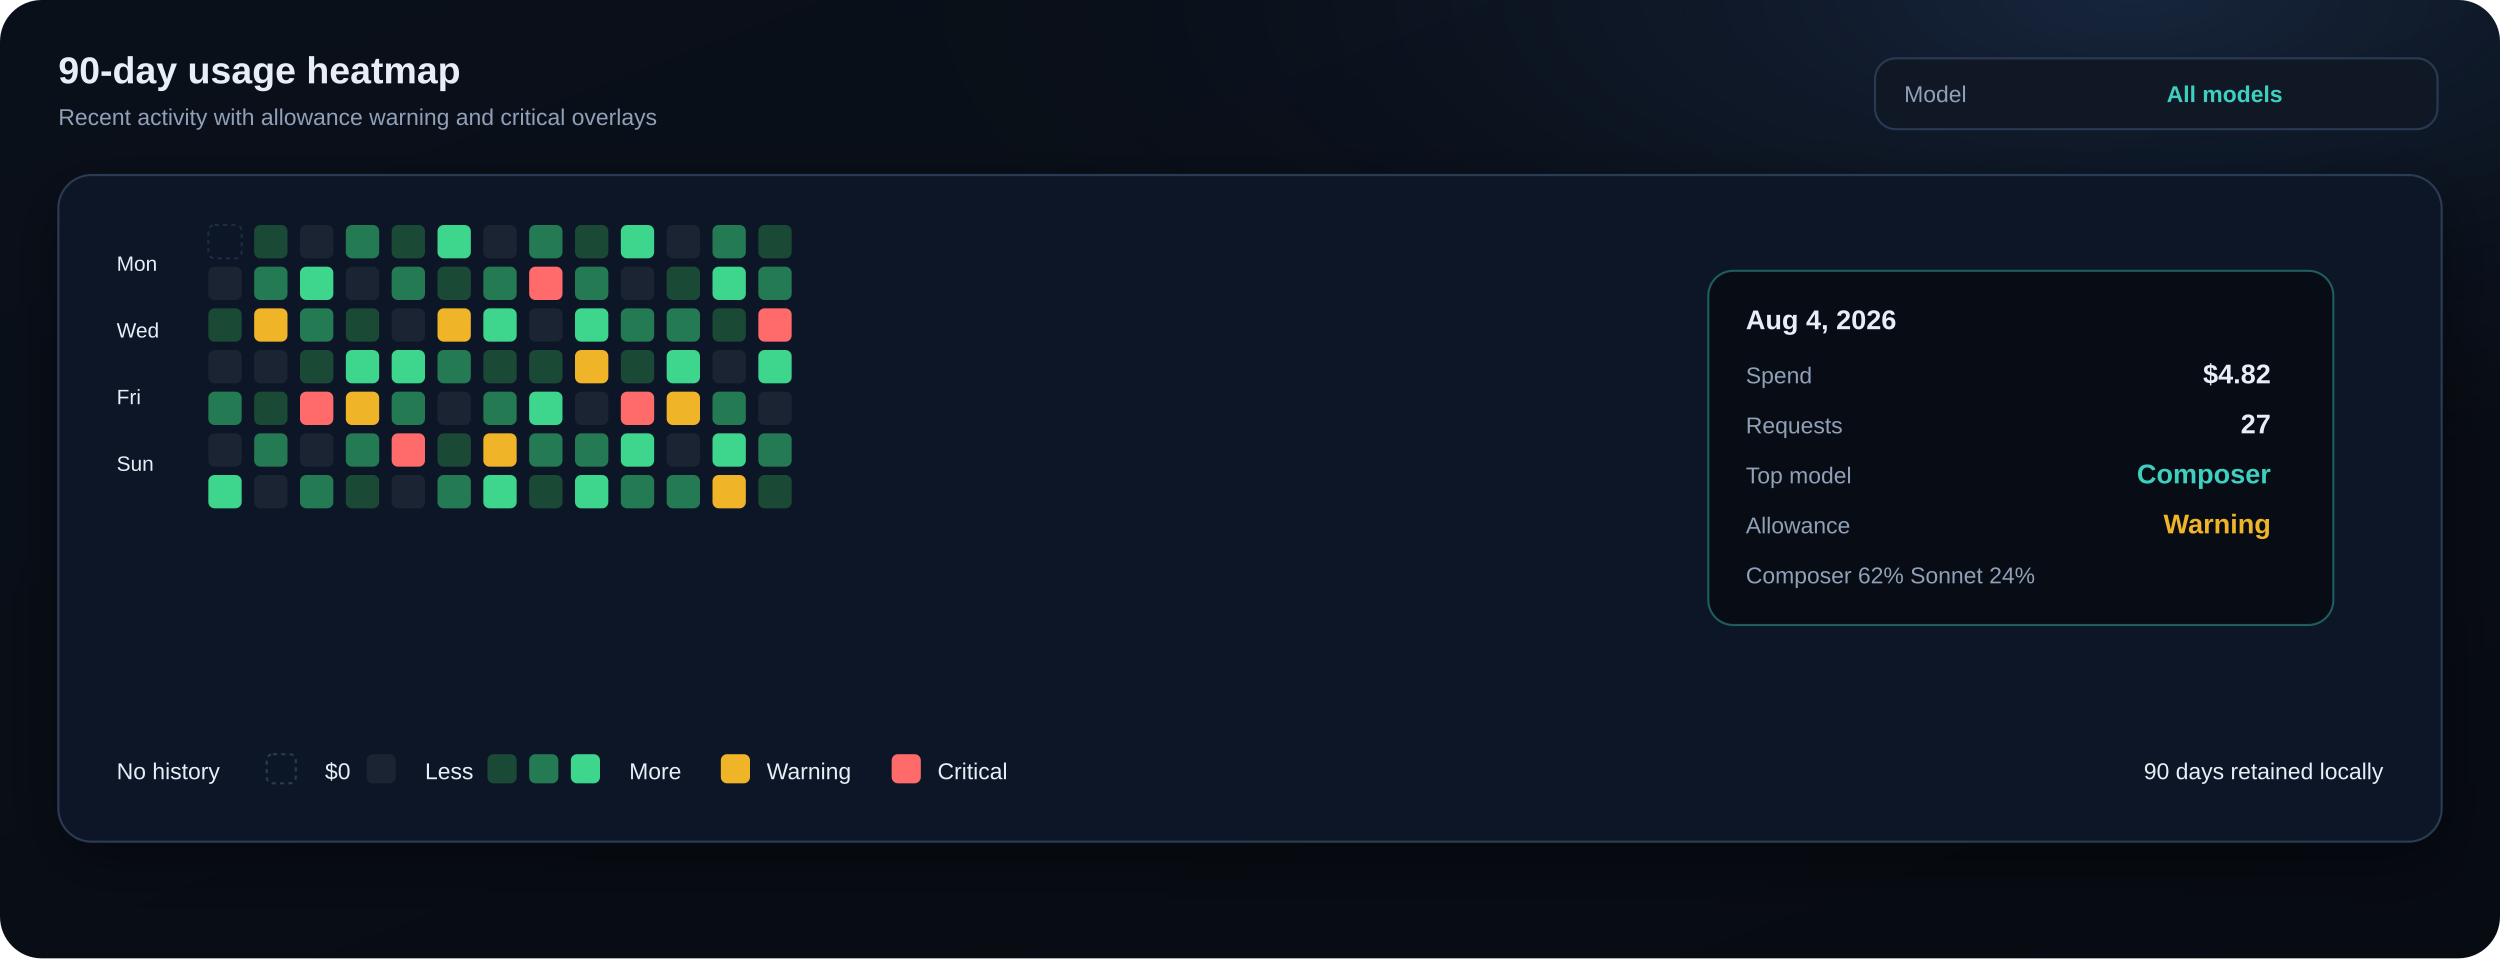
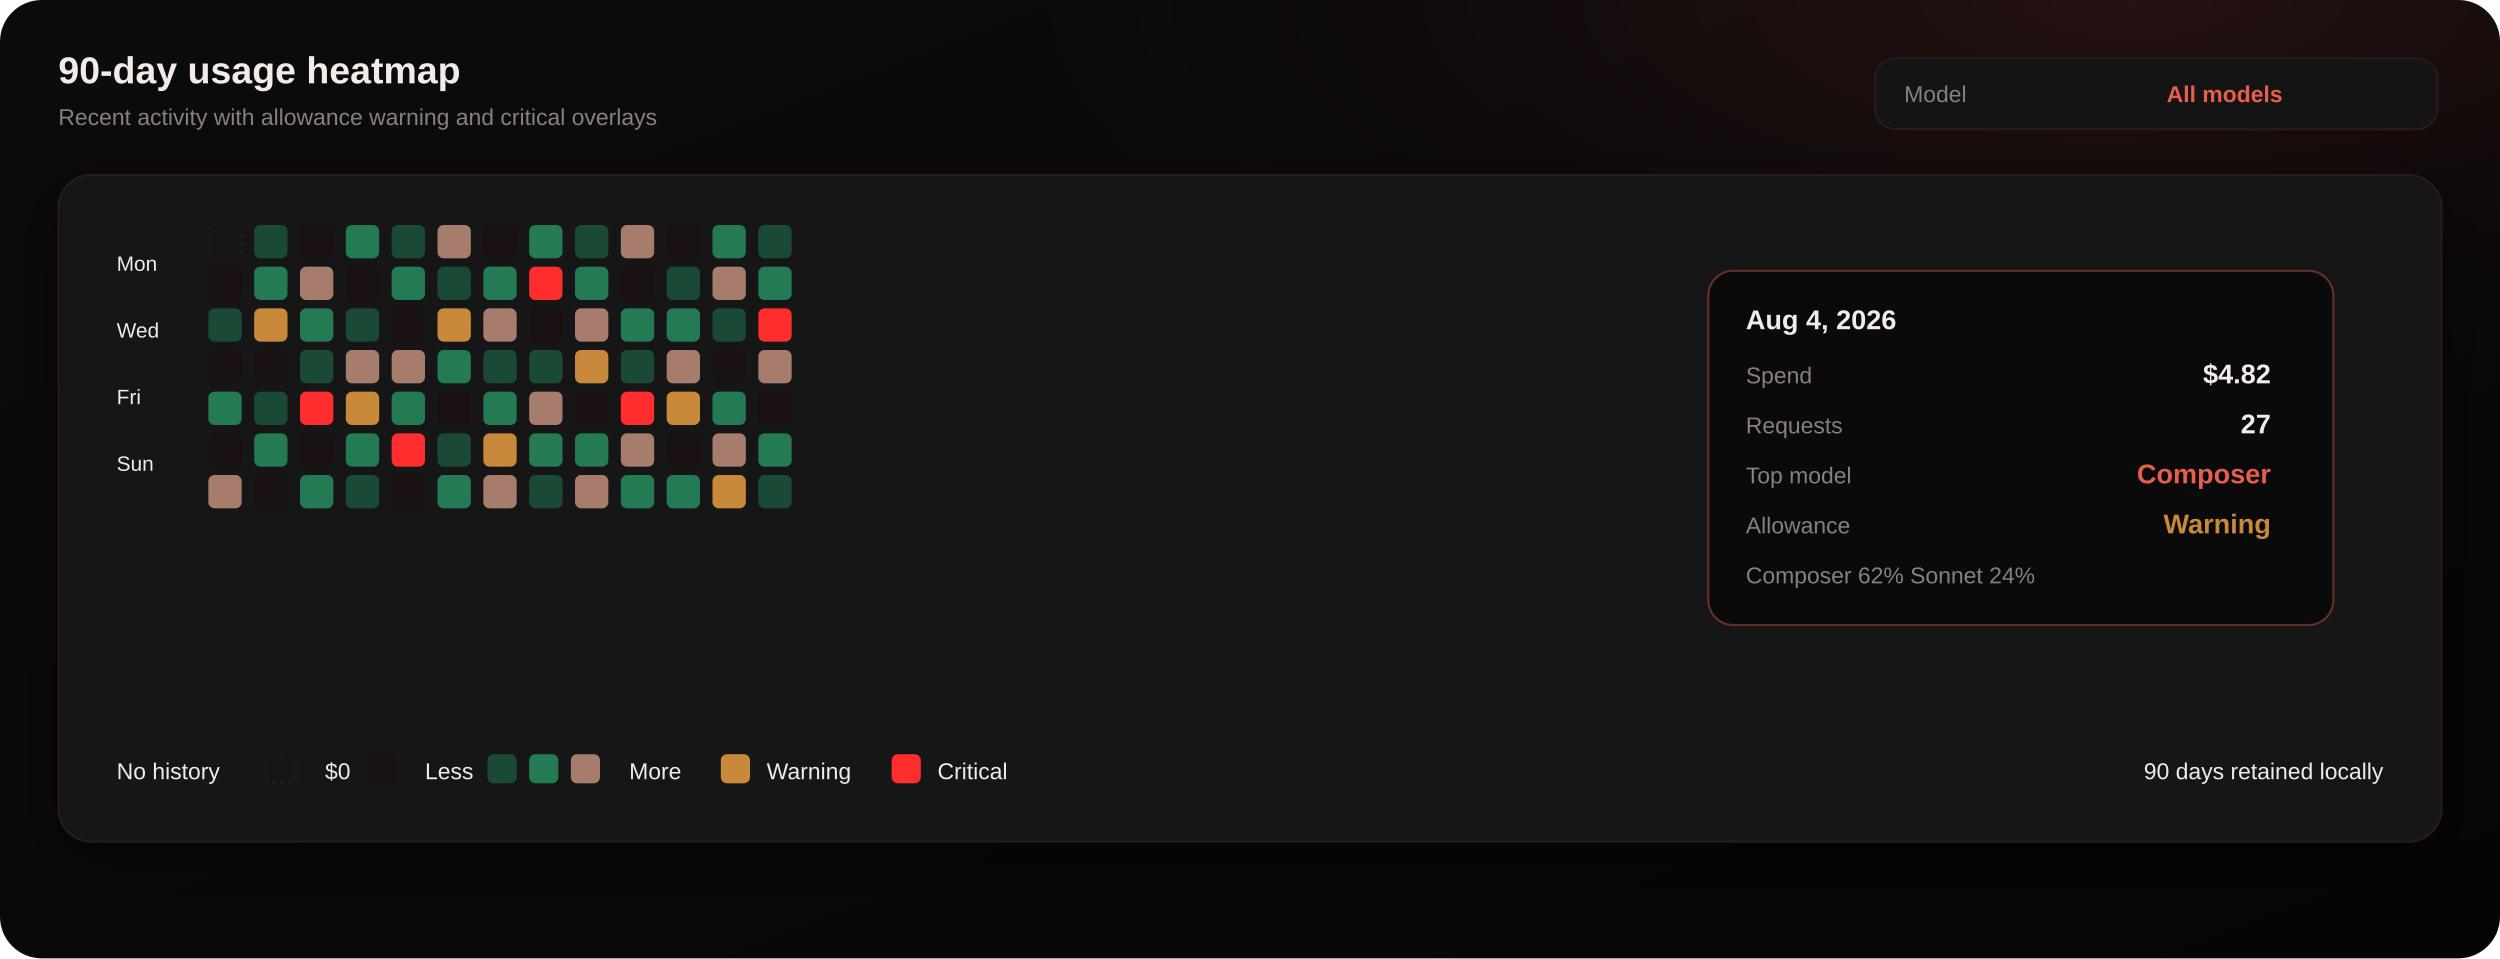
<svg xmlns="http://www.w3.org/2000/svg" width="1200" height="460" viewBox="0 0 1200 460">
  <defs>
    <linearGradient id="bg" x1="0" y1="0" x2="1" y2="1">
-       <stop stop-color="#0a101a" />
-       <stop offset="1" stop-color="#070b12" />
+       <stop stop-color="#0c0c0c" />
+       <stop offset="1" stop-color="#050505" />
    </linearGradient>
    <radialGradient id="glow" cx=".85" cy="0" r=".55">
-       <stop stop-color="#5b9dff" stop-opacity=".16" />
+       <stop stop-color="#c43c3c" stop-opacity=".16" />
      <stop offset="1" stop-opacity="0" />
    </radialGradient>
    <filter id="shadow">
      <feDropShadow dx="0" dy="10" stdDeviation="14" flood-opacity=".4" />
    </filter>
    <style>

-       text{font-family:Segoe UI,Arial,sans-serif;fill:#e8eef7}
+       text{font-family:Segoe UI,Arial,sans-serif;fill:#f2ebe8}

-       .muted{fill:#8fa0b8}.tiny{font-size:11px}.small{font-size:13px}.title{font-size:18px;font-weight:700}
+       .muted{fill:#8a7f7a}.tiny{font-size:11px}.small{font-size:13px}.title{font-size:18px;font-weight:700}

-       .strong{font-weight:700}.card{fill:#101826;stroke:#2a3a52}.teal{fill:#3ecfbf}
+       .strong{font-weight:700}.card{fill:#141414;stroke:#2a1a1a}.teal{fill:#e85d4c}

    </style>
  </defs>
  <rect width="1200" height="460" rx="20" fill="url(#bg)" />
  <rect width="1200" height="460" rx="20" fill="url(#glow)" />
  <text x="28" y="40" class="title">90-day usage heatmap</text>
  <text x="28" y="60" class="tiny muted">Recent activity with allowance warning and critical overlays</text>
  <rect x="900" y="28" width="270" height="34" rx="10" class="card" />
  <text x="914" y="49" class="tiny muted">Model</text>
  <text x="1040" y="49" class="tiny teal strong">All models</text>
  <rect x="28" y="84" width="1144" height="320" rx="16" class="card" filter="url(#shadow)" />
-   <g transform="translate(56 118)" font-size="10" fill="#8fa0b8">
+   <g transform="translate(56 118)" font-size="10" fill="#8a7f7a">
    <text y="12">Mon</text>
    <text y="44">Wed</text>
    <text y="76">Fri</text>
    <text y="108">Sun</text>
  </g>
  <g transform="translate(100 108)">
    <g id="week0">
-       <rect width="16" height="16" rx="3" fill="transparent" stroke="#2a3a52" stroke-dasharray="2 2" opacity=".6" />
-       <rect y="20" width="16" height="16" rx="3" fill="#1a2433" />
+       <rect width="16" height="16" rx="3" fill="transparent" stroke="#2a1a1a" stroke-dasharray="2 2" opacity=".6" />
+       <rect y="20" width="16" height="16" rx="3" fill="#1a1212" />
      <rect y="40" width="16" height="16" rx="3" fill="#1a4a36" />
-       <rect y="60" width="16" height="16" rx="3" fill="#1a2433" />
+       <rect y="60" width="16" height="16" rx="3" fill="#1a1212" />
      <rect y="80" width="16" height="16" rx="3" fill="#247a52" />
-       <rect y="100" width="16" height="16" rx="3" fill="#1a2433" />
-       <rect y="120" width="16" height="16" rx="3" fill="#3dd68c" />
+       <rect y="100" width="16" height="16" rx="3" fill="#1a1212" />
+       <rect y="120" width="16" height="16" rx="3" fill="#a67c6d" />
    </g>
    <g transform="translate(22)">
      <rect width="16" height="16" rx="3" fill="#1a4a36" />
      <rect y="20" width="16" height="16" rx="3" fill="#247a52" />
-       <rect y="40" width="16" height="16" rx="3" fill="#f0b429" />
-       <rect y="60" width="16" height="16" rx="3" fill="#1a2433" />
+       <rect y="40" width="16" height="16" rx="3" fill="#c9893a" />
+       <rect y="60" width="16" height="16" rx="3" fill="#1a1212" />
      <rect y="80" width="16" height="16" rx="3" fill="#1a4a36" />
      <rect y="100" width="16" height="16" rx="3" fill="#247a52" />
-       <rect y="120" width="16" height="16" rx="3" fill="#1a2433" />
+       <rect y="120" width="16" height="16" rx="3" fill="#1a1212" />
    </g>
    <g transform="translate(44)">
-       <rect width="16" height="16" rx="3" fill="#1a2433" />
-       <rect y="20" width="16" height="16" rx="3" fill="#3dd68c" />
+       <rect width="16" height="16" rx="3" fill="#1a1212" />
+       <rect y="20" width="16" height="16" rx="3" fill="#a67c6d" />
      <rect y="40" width="16" height="16" rx="3" fill="#247a52" />
      <rect y="60" width="16" height="16" rx="3" fill="#1a4a36" />
-       <rect y="80" width="16" height="16" rx="3" fill="#ff6b6b" />
-       <rect y="100" width="16" height="16" rx="3" fill="#1a2433" />
+       <rect y="80" width="16" height="16" rx="3" fill="#ff2d2d" />
+       <rect y="100" width="16" height="16" rx="3" fill="#1a1212" />
      <rect y="120" width="16" height="16" rx="3" fill="#247a52" />
    </g>
    <g transform="translate(66)">
      <rect width="16" height="16" rx="3" fill="#247a52" />
-       <rect y="20" width="16" height="16" rx="3" fill="#1a2433" />
+       <rect y="20" width="16" height="16" rx="3" fill="#1a1212" />
      <rect y="40" width="16" height="16" rx="3" fill="#1a4a36" />
-       <rect y="60" width="16" height="16" rx="3" fill="#3dd68c" />
-       <rect y="80" width="16" height="16" rx="3" fill="#f0b429" />
+       <rect y="60" width="16" height="16" rx="3" fill="#a67c6d" />
+       <rect y="80" width="16" height="16" rx="3" fill="#c9893a" />
      <rect y="100" width="16" height="16" rx="3" fill="#247a52" />
      <rect y="120" width="16" height="16" rx="3" fill="#1a4a36" />
    </g>
    <g transform="translate(88)">
      <rect width="16" height="16" rx="3" fill="#1a4a36" />
      <rect y="20" width="16" height="16" rx="3" fill="#247a52" />
-       <rect y="40" width="16" height="16" rx="3" fill="#1a2433" />
-       <rect y="60" width="16" height="16" rx="3" fill="#3dd68c" />
+       <rect y="40" width="16" height="16" rx="3" fill="#1a1212" />
+       <rect y="60" width="16" height="16" rx="3" fill="#a67c6d" />
      <rect y="80" width="16" height="16" rx="3" fill="#247a52" />
-       <rect y="100" width="16" height="16" rx="3" fill="#ff6b6b" />
-       <rect y="120" width="16" height="16" rx="3" fill="#1a2433" />
+       <rect y="100" width="16" height="16" rx="3" fill="#ff2d2d" />
+       <rect y="120" width="16" height="16" rx="3" fill="#1a1212" />
    </g>
    <g transform="translate(110)">
-       <rect width="16" height="16" rx="3" fill="#3dd68c" />
+       <rect width="16" height="16" rx="3" fill="#a67c6d" />
      <rect y="20" width="16" height="16" rx="3" fill="#1a4a36" />
-       <rect y="40" width="16" height="16" rx="3" fill="#f0b429" />
+       <rect y="40" width="16" height="16" rx="3" fill="#c9893a" />
      <rect y="60" width="16" height="16" rx="3" fill="#247a52" />
-       <rect y="80" width="16" height="16" rx="3" fill="#1a2433" />
+       <rect y="80" width="16" height="16" rx="3" fill="#1a1212" />
      <rect y="100" width="16" height="16" rx="3" fill="#1a4a36" />
      <rect y="120" width="16" height="16" rx="3" fill="#247a52" />
    </g>
    <g transform="translate(132)">
-       <rect width="16" height="16" rx="3" fill="#1a2433" />
+       <rect width="16" height="16" rx="3" fill="#1a1212" />
      <rect y="20" width="16" height="16" rx="3" fill="#247a52" />
-       <rect y="40" width="16" height="16" rx="3" fill="#3dd68c" />
+       <rect y="40" width="16" height="16" rx="3" fill="#a67c6d" />
      <rect y="60" width="16" height="16" rx="3" fill="#1a4a36" />
      <rect y="80" width="16" height="16" rx="3" fill="#247a52" />
-       <rect y="100" width="16" height="16" rx="3" fill="#f0b429" />
-       <rect y="120" width="16" height="16" rx="3" fill="#3dd68c" />
+       <rect y="100" width="16" height="16" rx="3" fill="#c9893a" />
+       <rect y="120" width="16" height="16" rx="3" fill="#a67c6d" />
    </g>
    <g transform="translate(154)">
      <rect width="16" height="16" rx="3" fill="#247a52" />
-       <rect y="20" width="16" height="16" rx="3" fill="#ff6b6b" />
-       <rect y="40" width="16" height="16" rx="3" fill="#1a2433" />
+       <rect y="20" width="16" height="16" rx="3" fill="#ff2d2d" />
+       <rect y="40" width="16" height="16" rx="3" fill="#1a1212" />
      <rect y="60" width="16" height="16" rx="3" fill="#1a4a36" />
-       <rect y="80" width="16" height="16" rx="3" fill="#3dd68c" />
+       <rect y="80" width="16" height="16" rx="3" fill="#a67c6d" />
      <rect y="100" width="16" height="16" rx="3" fill="#247a52" />
      <rect y="120" width="16" height="16" rx="3" fill="#1a4a36" />
    </g>
    <g transform="translate(176)">
      <rect width="16" height="16" rx="3" fill="#1a4a36" />
      <rect y="20" width="16" height="16" rx="3" fill="#247a52" />
-       <rect y="40" width="16" height="16" rx="3" fill="#3dd68c" />
-       <rect y="60" width="16" height="16" rx="3" fill="#f0b429" />
-       <rect y="80" width="16" height="16" rx="3" fill="#1a2433" />
+       <rect y="40" width="16" height="16" rx="3" fill="#a67c6d" />
+       <rect y="60" width="16" height="16" rx="3" fill="#c9893a" />
+       <rect y="80" width="16" height="16" rx="3" fill="#1a1212" />
      <rect y="100" width="16" height="16" rx="3" fill="#247a52" />
-       <rect y="120" width="16" height="16" rx="3" fill="#3dd68c" />
+       <rect y="120" width="16" height="16" rx="3" fill="#a67c6d" />
    </g>
    <g transform="translate(198)">
-       <rect width="16" height="16" rx="3" fill="#3dd68c" />
-       <rect y="20" width="16" height="16" rx="3" fill="#1a2433" />
+       <rect width="16" height="16" rx="3" fill="#a67c6d" />
+       <rect y="20" width="16" height="16" rx="3" fill="#1a1212" />
      <rect y="40" width="16" height="16" rx="3" fill="#247a52" />
      <rect y="60" width="16" height="16" rx="3" fill="#1a4a36" />
-       <rect y="80" width="16" height="16" rx="3" fill="#ff6b6b" />
-       <rect y="100" width="16" height="16" rx="3" fill="#3dd68c" />
+       <rect y="80" width="16" height="16" rx="3" fill="#ff2d2d" />
+       <rect y="100" width="16" height="16" rx="3" fill="#a67c6d" />
      <rect y="120" width="16" height="16" rx="3" fill="#247a52" />
    </g>
    <g transform="translate(220)">
-       <rect width="16" height="16" rx="3" fill="#1a2433" />
+       <rect width="16" height="16" rx="3" fill="#1a1212" />
      <rect y="20" width="16" height="16" rx="3" fill="#1a4a36" />
      <rect y="40" width="16" height="16" rx="3" fill="#247a52" />
-       <rect y="60" width="16" height="16" rx="3" fill="#3dd68c" />
-       <rect y="80" width="16" height="16" rx="3" fill="#f0b429" />
-       <rect y="100" width="16" height="16" rx="3" fill="#1a2433" />
+       <rect y="60" width="16" height="16" rx="3" fill="#a67c6d" />
+       <rect y="80" width="16" height="16" rx="3" fill="#c9893a" />
+       <rect y="100" width="16" height="16" rx="3" fill="#1a1212" />
      <rect y="120" width="16" height="16" rx="3" fill="#247a52" />
    </g>
    <g transform="translate(242)">
      <rect width="16" height="16" rx="3" fill="#247a52" />
-       <rect y="20" width="16" height="16" rx="3" fill="#3dd68c" />
+       <rect y="20" width="16" height="16" rx="3" fill="#a67c6d" />
      <rect y="40" width="16" height="16" rx="3" fill="#1a4a36" />
-       <rect y="60" width="16" height="16" rx="3" fill="#1a2433" />
+       <rect y="60" width="16" height="16" rx="3" fill="#1a1212" />
      <rect y="80" width="16" height="16" rx="3" fill="#247a52" />
-       <rect y="100" width="16" height="16" rx="3" fill="#3dd68c" />
-       <rect y="120" width="16" height="16" rx="3" fill="#f0b429" />
+       <rect y="100" width="16" height="16" rx="3" fill="#a67c6d" />
+       <rect y="120" width="16" height="16" rx="3" fill="#c9893a" />
    </g>
    <g transform="translate(264)">
      <rect width="16" height="16" rx="3" fill="#1a4a36" />
      <rect y="20" width="16" height="16" rx="3" fill="#247a52" />
-       <rect y="40" width="16" height="16" rx="3" fill="#ff6b6b" />
-       <rect y="60" width="16" height="16" rx="3" fill="#3dd68c" />
-       <rect y="80" width="16" height="16" rx="3" fill="#1a2433" />
+       <rect y="40" width="16" height="16" rx="3" fill="#ff2d2d" />
+       <rect y="60" width="16" height="16" rx="3" fill="#a67c6d" />
+       <rect y="80" width="16" height="16" rx="3" fill="#1a1212" />
      <rect y="100" width="16" height="16" rx="3" fill="#247a52" />
      <rect y="120" width="16" height="16" rx="3" fill="#1a4a36" />
    </g>
  </g>
-   <rect x="820" y="130" width="300" height="170" rx="12" fill="#080c14" stroke="#3ecfbf" stroke-opacity=".4" />
+   <rect x="820" y="130" width="300" height="170" rx="12" fill="#0a0a0a" stroke="#e85d4c" stroke-opacity=".4" />
  <text x="838" y="158" class="small strong">Aug 4, 2026</text>
  <text x="838" y="184" class="tiny muted">Spend</text>
  <text x="1090" y="184" text-anchor="end" class="small strong">$4.82</text>
  <text x="838" y="208" class="tiny muted">Requests</text>
  <text x="1090" y="208" text-anchor="end" class="small strong">27</text>
  <text x="838" y="232" class="tiny muted">Top model</text>
  <text x="1090" y="232" text-anchor="end" class="small strong teal">Composer</text>
  <text x="838" y="256" class="tiny muted">Allowance</text>
-   <text x="1090" y="256" text-anchor="end" class="small strong" style="fill:#f0b429">Warning</text>
+   <text x="1090" y="256" text-anchor="end" class="small strong" style="fill:#c9893a">Warning</text>
  <text x="838" y="280" class="tiny muted">Composer 62%    Sonnet 24%</text>
  <g transform="translate(56 360)" class="tiny muted">
    <text y="14">No history</text>
-     <rect x="72" y="2" width="14" height="14" rx="3" fill="transparent" stroke="#2a3a52" stroke-dasharray="2 2" />
+     <rect x="72" y="2" width="14" height="14" rx="3" fill="transparent" stroke="#2a1a1a" stroke-dasharray="2 2" />
    <text x="100" y="14">$0</text>
-     <rect x="120" y="2" width="14" height="14" rx="3" fill="#1a2433" />
+     <rect x="120" y="2" width="14" height="14" rx="3" fill="#1a1212" />
    <text x="148" y="14">Less</text>
    <rect x="178" y="2" width="14" height="14" rx="3" fill="#1a4a36" />
    <rect x="198" y="2" width="14" height="14" rx="3" fill="#247a52" />
-     <rect x="218" y="2" width="14" height="14" rx="3" fill="#3dd68c" />
+     <rect x="218" y="2" width="14" height="14" rx="3" fill="#a67c6d" />
    <text x="246" y="14">More</text>
-     <rect x="290" y="2" width="14" height="14" rx="3" fill="#f0b429" />
+     <rect x="290" y="2" width="14" height="14" rx="3" fill="#c9893a" />
    <text x="312" y="14">Warning</text>
-     <rect x="372" y="2" width="14" height="14" rx="3" fill="#ff6b6b" />
+     <rect x="372" y="2" width="14" height="14" rx="3" fill="#ff2d2d" />
    <text x="394" y="14">Critical</text>
    <text x="1088" y="14" text-anchor="end">90 days retained locally</text>
  </g>
</svg>
